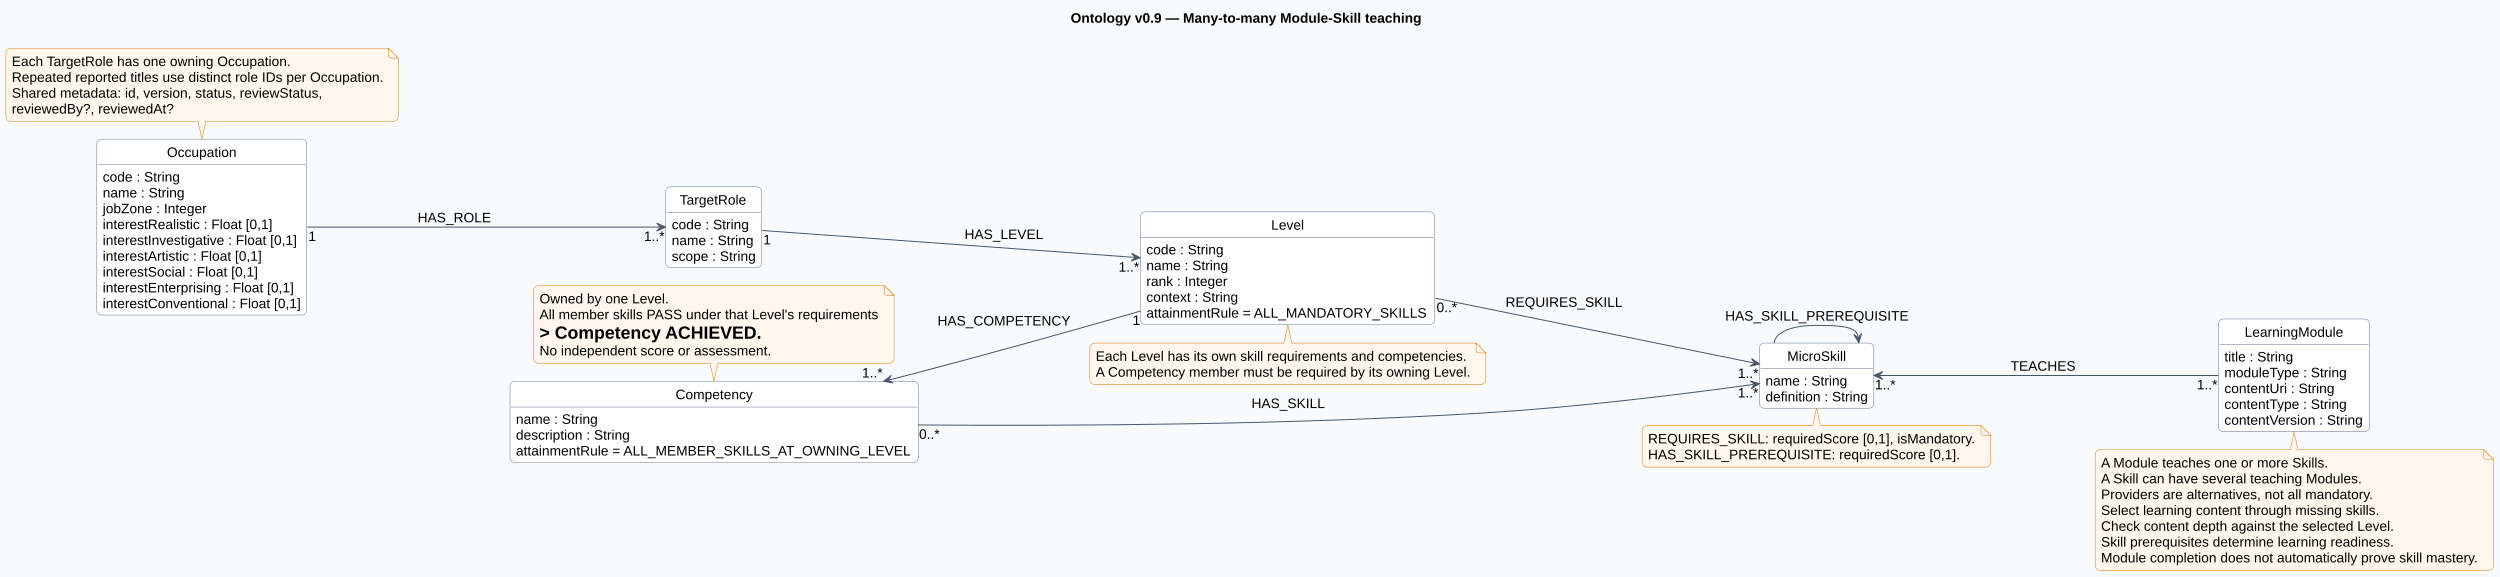
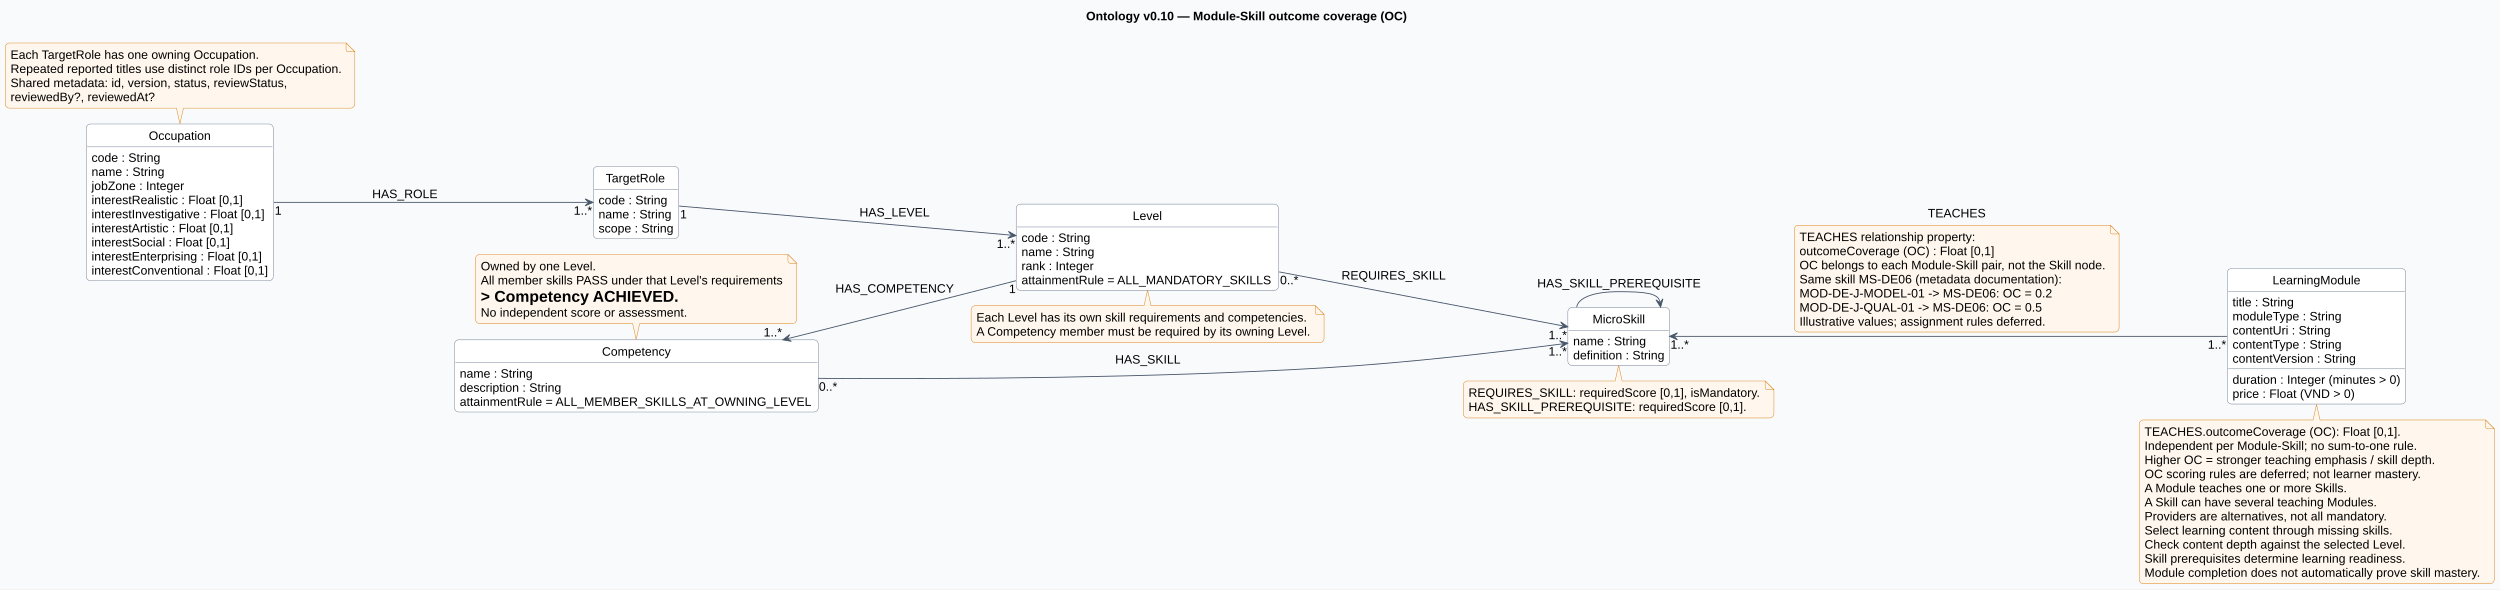
- <svg xmlns="http://www.w3.org/2000/svg" contentStyleType="text/css" data-diagram-type="CLASS" height="587px" preserveAspectRatio="none" style="width:2544px;height:587px;background:#F8FAFC;" version="1.1" viewBox="0 0 2544 587" width="2544px" zoomAndPan="magnify">
+ <svg xmlns="http://www.w3.org/2000/svg" contentStyleType="text/css" data-diagram-type="CLASS" height="673px" preserveAspectRatio="none" style="width:2855px;height:673px;background:#F8FAFC;" version="1.1" viewBox="0 0 2855 673" width="2855px" zoomAndPan="magnify">
  <defs />
  <g>
-     <rect fill="#F8FAFC" height="587" style="stroke:none;stroke-width:1;" width="2544" x="0" y="0" />
+     <rect fill="#F8FAFC" height="673" style="stroke:none;stroke-width:1;" width="2855" x="0" y="0" />
    <g class="title" data-source-line="16">
-       <text fill="#000000" font-family="Arial" font-size="14" font-weight="bold" lengthAdjust="spacing" textLength="357.041" x="1089.479" y="23.132">Ontology v0.9 — Many-to-many Module-Skill teaching</text>
+       <text fill="#000000" font-family="Arial" font-size="14" font-weight="bold" lengthAdjust="spacing" textLength="366.399" x="1240.3" y="23.132">Ontology v0.10 — Module-Skill outcome coverage (OC)</text>
    </g>
    <g class="entity" data-entity="Occupation" data-source-line="17" data-uid="ent0002" id="entity_Occupation">
      <rect fill="#FFFFFF" height="178.986" rx="5" ry="5" style="stroke:#64748B;stroke-width:0.5;" width="213.558" x="98.5" y="141.599" />
      <text fill="#000000" font-family="Arial" font-size="14" lengthAdjust="spacing" textLength="70.82" x="169.869" y="159.731">Occupation</text>
      <line style="stroke:#64748B;stroke-width:0.5;" x1="99.5" x2="311.058" y1="167.697" y2="167.697" />
      <text fill="#000000" font-family="Arial" font-size="14" lengthAdjust="spacing" textLength="78.6" x="104.5" y="184.829">code : String</text>
      <text fill="#000000" font-family="Arial" font-size="14" lengthAdjust="spacing" textLength="83.262" x="104.5" y="200.928">name : String</text>
      <text fill="#000000" font-family="Arial" font-size="14" lengthAdjust="spacing" textLength="105.848" x="104.5" y="217.026">jobZone : Integer</text>
      <text fill="#000000" font-family="Arial" font-size="14" lengthAdjust="spacing" textLength="172.737" x="104.5" y="233.125">interestRealistic : Float [0,1]</text>
      <text fill="#000000" font-family="Arial" font-size="14" lengthAdjust="spacing" textLength="197.654" x="104.5" y="249.224">interestInvestigative : Float [0,1]</text>
      <text fill="#000000" font-family="Arial" font-size="14" lengthAdjust="spacing" textLength="161.834" x="104.5" y="265.322">interestArtistic : Float [0,1]</text>
      <text fill="#000000" font-family="Arial" font-size="14" lengthAdjust="spacing" textLength="157.965" x="104.5" y="281.421">interestSocial : Float [0,1]</text>
      <text fill="#000000" font-family="Arial" font-size="14" lengthAdjust="spacing" textLength="194.537" x="104.5" y="297.519">interestEnterprising : Float [0,1]</text>
      <text fill="#000000" font-family="Arial" font-size="14" lengthAdjust="spacing" textLength="201.558" x="104.5" y="313.618">interestConventional : Float [0,1]</text>
    </g>
    <g class="entity" data-entity="TargetRole" data-source-line="28" data-uid="ent0003" id="entity_TargetRole">
      <rect fill="#FFFFFF" height="82.394" rx="5" ry="5" style="stroke:#64748B;stroke-width:0.5;" width="97.6" x="677.5" y="190.099" />
      <text fill="#000000" font-family="Arial" font-size="14" lengthAdjust="spacing" textLength="69.255" x="691.672" y="208.231">TargetRole</text>
      <line style="stroke:#64748B;stroke-width:0.5;" x1="678.5" x2="774.1" y1="216.197" y2="216.197" />
      <text fill="#000000" font-family="Arial" font-size="14" lengthAdjust="spacing" textLength="78.6" x="683.5" y="233.329">code : String</text>
      <text fill="#000000" font-family="Arial" font-size="14" lengthAdjust="spacing" textLength="83.262" x="683.5" y="249.428">name : String</text>
      <text fill="#000000" font-family="Arial" font-size="14" lengthAdjust="spacing" textLength="85.6" x="683.5" y="265.526">scope : String</text>
    </g>
    <g class="entity" data-entity="Level" data-source-line="33" data-uid="ent0004" id="entity_Level">
-       <rect fill="#FFFFFF" height="114.592" rx="5" ry="5" style="stroke:#64748B;stroke-width:0.5;" width="299.526" x="1160.5" y="215.599" />
-       <text fill="#000000" font-family="Arial" font-size="14" lengthAdjust="spacing" textLength="33.469" x="1293.529" y="233.731">Level</text>
-       <line style="stroke:#64748B;stroke-width:0.5;" x1="1161.5" x2="1459.026" y1="241.697" y2="241.697" />
-       <text fill="#000000" font-family="Arial" font-size="14" lengthAdjust="spacing" textLength="78.6" x="1166.5" y="258.829">code : String</text>
-       <text fill="#000000" font-family="Arial" font-size="14" lengthAdjust="spacing" textLength="83.262" x="1166.5" y="274.928">name : String</text>
-       <text fill="#000000" font-family="Arial" font-size="14" lengthAdjust="spacing" textLength="82.489" x="1166.5" y="291.026">rank : Integer</text>
-       <text fill="#000000" font-family="Arial" font-size="14" lengthAdjust="spacing" textLength="93.379" x="1166.5" y="307.125">context : String</text>
-       <text fill="#000000" font-family="Arial" font-size="14" lengthAdjust="spacing" textLength="287.526" x="1166.5" y="323.224">attainmentRule = ALL_MANDATORY_SKILLS</text>
+       <rect fill="#FFFFFF" height="98.493" rx="5" ry="5" style="stroke:#64748B;stroke-width:0.5;" width="299.526" x="1160.5" y="233.099" />
+       <text fill="#000000" font-family="Arial" font-size="14" lengthAdjust="spacing" textLength="33.469" x="1293.529" y="251.231">Level</text>
+       <line style="stroke:#64748B;stroke-width:0.5;" x1="1161.5" x2="1459.026" y1="259.197" y2="259.197" />
+       <text fill="#000000" font-family="Arial" font-size="14" lengthAdjust="spacing" textLength="78.6" x="1166.5" y="276.329">code : String</text>
+       <text fill="#000000" font-family="Arial" font-size="14" lengthAdjust="spacing" textLength="83.262" x="1166.5" y="292.428">name : String</text>
+       <text fill="#000000" font-family="Arial" font-size="14" lengthAdjust="spacing" textLength="82.489" x="1166.5" y="308.526">rank : Integer</text>
+       <text fill="#000000" font-family="Arial" font-size="14" lengthAdjust="spacing" textLength="287.526" x="1166.5" y="324.625">attainmentRule = ALL_MANDATORY_SKILLS</text>
    </g>
-     <g class="entity" data-entity="Competency" data-source-line="40" data-uid="ent0005" id="entity_Competency">
+     <g class="entity" data-entity="Competency" data-source-line="39" data-uid="ent0005" id="entity_Competency">
      <rect fill="#FFFFFF" height="82.394" rx="5" ry="5" style="stroke:#64748B;stroke-width:0.5;" width="415.464" x="519" y="388.099" />
      <text fill="#000000" font-family="Arial" font-size="14" lengthAdjust="spacing" textLength="78.593" x="687.436" y="406.231">Competency</text>
      <line style="stroke:#64748B;stroke-width:0.5;" x1="520" x2="933.464" y1="414.197" y2="414.197" />
      <text fill="#000000" font-family="Arial" font-size="14" lengthAdjust="spacing" textLength="83.262" x="525" y="431.329">name : String</text>
      <text fill="#000000" font-family="Arial" font-size="14" lengthAdjust="spacing" textLength="115.944" x="525" y="447.428">description : String</text>
      <text fill="#000000" font-family="Arial" font-size="14" lengthAdjust="spacing" textLength="403.464" x="525" y="463.526">attainmentRule = ALL_MEMBER_SKILLS_AT_OWNING_LEVEL</text>
    </g>
-     <g class="entity" data-entity="MicroSkill" data-source-line="45" data-uid="ent0006" id="entity_MicroSkill">
-       <rect fill="#FFFFFF" height="66.296" rx="5" ry="5" style="stroke:#64748B;stroke-width:0.5;" width="116.282" x="1790.5" y="349.099" />
-       <text fill="#000000" font-family="Arial" font-size="14" lengthAdjust="spacing" textLength="59.89" x="1818.696" y="367.231">MicroSkill</text>
-       <line style="stroke:#64748B;stroke-width:0.5;" x1="1791.5" x2="1905.782" y1="375.197" y2="375.197" />
-       <text fill="#000000" font-family="Arial" font-size="14" lengthAdjust="spacing" textLength="83.262" x="1796.5" y="392.329">name : String</text>
-       <text fill="#000000" font-family="Arial" font-size="14" lengthAdjust="spacing" textLength="104.282" x="1796.5" y="408.428">definition : String</text>
+     <g class="entity" data-entity="MicroSkill" data-source-line="44" data-uid="ent0006" id="entity_MicroSkill">
+       <rect fill="#FFFFFF" height="66.296" rx="5" ry="5" style="stroke:#64748B;stroke-width:0.5;" width="116.282" x="1790.5" y="351.099" />
+       <text fill="#000000" font-family="Arial" font-size="14" lengthAdjust="spacing" textLength="59.89" x="1818.696" y="369.231">MicroSkill</text>
+       <line style="stroke:#64748B;stroke-width:0.5;" x1="1791.5" x2="1905.782" y1="377.197" y2="377.197" />
+       <text fill="#000000" font-family="Arial" font-size="14" lengthAdjust="spacing" textLength="83.262" x="1796.5" y="394.329">name : String</text>
+       <text fill="#000000" font-family="Arial" font-size="14" lengthAdjust="spacing" textLength="104.282" x="1796.5" y="410.428">definition : String</text>
    </g>
-     <g class="entity" data-entity="LearningModule" data-source-line="49" data-uid="ent0007" id="entity_LearningModule">
-       <rect fill="#FFFFFF" height="114.592" rx="5" ry="5" style="stroke:#64748B;stroke-width:0.5;" width="153.634" x="2257.5" y="324.599" />
-       <text fill="#000000" font-family="Arial" font-size="14" lengthAdjust="spacing" textLength="100.406" x="2284.114" y="342.731">LearningModule</text>
-       <line style="stroke:#64748B;stroke-width:0.5;" x1="2258.5" x2="2410.134" y1="350.697" y2="350.697" />
-       <text fill="#000000" font-family="Arial" font-size="14" lengthAdjust="spacing" textLength="70.027" x="2263.5" y="367.829">title : String</text>
-       <text fill="#000000" font-family="Arial" font-size="14" lengthAdjust="spacing" textLength="125.282" x="2263.5" y="383.928">moduleType : String</text>
-       <text fill="#000000" font-family="Arial" font-size="14" lengthAdjust="spacing" textLength="112.048" x="2263.5" y="400.026">contentUri : String</text>
-       <text fill="#000000" font-family="Arial" font-size="14" lengthAdjust="spacing" textLength="125.289" x="2263.5" y="416.125">contentType : String</text>
-       <text fill="#000000" font-family="Arial" font-size="14" lengthAdjust="spacing" textLength="141.634" x="2263.5" y="432.224">contentVersion : String</text>
+     <g class="entity" data-entity="LearningModule" data-source-line="48" data-uid="ent0007" id="entity_LearningModule">
+       <rect fill="#FFFFFF" height="154.789" rx="5" ry="5" style="stroke:#64748B;stroke-width:0.5;" width="203.823" x="2543.5" y="306.599" />
+       <text fill="#000000" font-family="Arial" font-size="14" lengthAdjust="spacing" textLength="100.406" x="2595.209" y="324.731">LearningModule</text>
+       <line style="stroke:#64748B;stroke-width:0.5;" x1="2544.5" x2="2746.323" y1="332.697" y2="332.697" />
+       <text fill="#000000" font-family="Arial" font-size="14" lengthAdjust="spacing" textLength="70.027" x="2549.5" y="349.829">title : String</text>
+       <text fill="#000000" font-family="Arial" font-size="14" lengthAdjust="spacing" textLength="125.282" x="2549.5" y="365.928">moduleType : String</text>
+       <text fill="#000000" font-family="Arial" font-size="14" lengthAdjust="spacing" textLength="112.048" x="2549.5" y="382.026">contentUri : String</text>
+       <text fill="#000000" font-family="Arial" font-size="14" lengthAdjust="spacing" textLength="125.289" x="2549.5" y="398.125">contentType : String</text>
+       <text fill="#000000" font-family="Arial" font-size="14" lengthAdjust="spacing" textLength="141.634" x="2549.5" y="414.224">contentVersion : String</text>
+       <line style="stroke:#64748B;stroke-width:0.5;" x1="2544.5" x2="2746.323" y1="421.19" y2="421.19" />
+       <text fill="#000000" font-family="Arial" font-size="14" lengthAdjust="spacing" textLength="191.823" x="2549.5" y="438.322">duration : Integer (minutes &gt; 0)</text>
+       <text fill="#000000" font-family="Arial" font-size="14" lengthAdjust="spacing" textLength="139.651" x="2549.5" y="454.421">price : Float (VND &gt; 0)</text>
    </g>
-     <g class="entity" data-entity="GMN17" data-source-line="64" data-uid="ent0018" id="entity_GMN17">
-       <path d="M1671,438.099 L1671,470.296 A5,5 0 0 0 1676,475.296 L2020.819,475.296 A5,5 0 0 0 2025.819,470.296 L2025.819,443.099 L2015.819,433.099 L1852.5,433.099 L1848.5,415.108 L1844.5,433.099 L1676,433.099 A5,5 0 0 0 1671,438.099" fill="#FFF7ED" style="stroke:#D97706;stroke-width:0.5;" />
-       <path d="M2015.819,433.099 L2015.819,440.599 A2.5,2.5 0 0 0 2018.319,443.099 L2025.819,443.099 L2015.819,433.099" fill="#FFF7ED" style="stroke:#D97706;stroke-width:0.5;" />
-       <text fill="#000000" font-family="Arial" font-size="14" lengthAdjust="spacing" textLength="333.819" x="1677" y="451.231">REQUIRES_SKILL: requiredScore [0,1], isMandatory.</text>
-       <text fill="#000000" font-family="Arial" font-size="14" lengthAdjust="spacing" textLength="317.475" x="1677" y="467.329">HAS_SKILL_PREREQUISITE: requiredScore [0,1].</text>
+     <g class="entity" data-entity="GMN17" data-source-line="74" data-uid="ent0018" id="entity_GMN17">
+       <path d="M1671,440.099 L1671,472.296 A5,5 0 0 0 1676,477.296 L2020.819,477.296 A5,5 0 0 0 2025.819,472.296 L2025.819,445.099 L2015.819,435.099 L1852.5,435.099 L1848.5,417.108 L1844.5,435.099 L1676,435.099 A5,5 0 0 0 1671,440.099" fill="#FFF7ED" style="stroke:#D97706;stroke-width:0.5;" />
+       <path d="M2015.819,435.099 L2015.819,442.599 A2.5,2.5 0 0 0 2018.319,445.099 L2025.819,445.099 L2015.819,435.099" fill="#FFF7ED" style="stroke:#D97706;stroke-width:0.5;" />
+       <text fill="#000000" font-family="Arial" font-size="14" lengthAdjust="spacing" textLength="333.819" x="1677" y="453.231">REQUIRES_SKILL: requiredScore [0,1], isMandatory.</text>
+       <text fill="#000000" font-family="Arial" font-size="14" lengthAdjust="spacing" textLength="317.475" x="1677" y="469.329">HAS_SKILL_PREREQUISITE: requiredScore [0,1].</text>
    </g>
-     <g class="entity" data-entity="GMN20" data-source-line="68" data-uid="ent0021" id="entity_GMN20">
+     <g class="entity" data-entity="GMN20" data-source-line="78" data-uid="ent0021" id="entity_GMN20">
      <path d="M543,295.599 L543,364.593 A5,5 0 0 0 548,369.593 L722.5,369.593 L726.5,387.72 L730.5,369.593 L904.816,369.593 A5,5 0 0 0 909.816,364.593 L909.816,300.599 L899.816,290.599 L548,290.599 A5,5 0 0 0 543,295.599" fill="#FFF7ED" style="stroke:#D97706;stroke-width:0.5;" />
      <path d="M899.816,290.599 L899.816,298.099 A2.5,2.5 0 0 0 902.316,300.599 L909.816,300.599 L899.816,290.599" fill="#FFF7ED" style="stroke:#D97706;stroke-width:0.5;" />
      <text fill="#000000" font-family="Arial" font-size="14" lengthAdjust="spacing" textLength="131.53" x="549" y="308.731">Owned by one Level.</text>
      <text fill="#000000" font-family="Arial" font-size="14" lengthAdjust="spacing" textLength="345.816" x="549" y="324.829">All member skills PASS under that Level's requirements</text>
      <text fill="#000000" font-family="Arial" font-size="18" font-weight="bold" lengthAdjust="spacing" textLength="226.556" x="549" y="344.68">&gt; Competency ACHIEVED.</text>
      <text fill="#000000" font-family="Arial" font-size="14" lengthAdjust="spacing" textLength="235.799" x="549" y="361.626">No independent score or assessment.</text>
    </g>
-     <g class="entity" data-entity="GMN23" data-source-line="74" data-uid="ent0024" id="entity_GMN23">
-       <path d="M1109,354.099 L1109,386.296 A5,5 0 0 0 1114,391.296 L1507.067,391.296 A5,5 0 0 0 1512.067,386.296 L1512.067,359.099 L1502.067,349.099 L1314.5,349.099 L1310.5,330.823 L1306.5,349.099 L1114,349.099 A5,5 0 0 0 1109,354.099" fill="#FFF7ED" style="stroke:#D97706;stroke-width:0.5;" />
+     <g class="entity" data-entity="GMN23" data-source-line="84" data-uid="ent0024" id="entity_GMN23">
+       <path d="M1109,354.099 L1109,386.296 A5,5 0 0 0 1114,391.296 L1507.067,391.296 A5,5 0 0 0 1512.067,386.296 L1512.067,359.099 L1502.067,349.099 L1314.5,349.099 L1310.5,331.333 L1306.5,349.099 L1114,349.099 A5,5 0 0 0 1109,354.099" fill="#FFF7ED" style="stroke:#D97706;stroke-width:0.5;" />
      <path d="M1502.067,349.099 L1502.067,356.599 A2.5,2.5 0 0 0 1504.567,359.099 L1512.067,359.099 L1502.067,349.099" fill="#FFF7ED" style="stroke:#D97706;stroke-width:0.5;" />
      <text fill="#000000" font-family="Arial" font-size="14" lengthAdjust="spacing" textLength="377.412" x="1115" y="367.231">Each Level has its own skill requirements and competencies.</text>
      <text fill="#000000" font-family="Arial" font-size="14" lengthAdjust="spacing" textLength="382.067" x="1115" y="383.329">A Competency member must be required by its owning Level.</text>
    </g>
-     <g class="entity" data-entity="GMN26" data-source-line="78" data-uid="ent0027" id="entity_GMN26">
-       <path d="M2132,462.599 L2132,575.289 A5,5 0 0 0 2137,580.289 L2532.398,580.289 A5,5 0 0 0 2537.398,575.289 L2537.398,467.599 L2527.398,457.599 L2338.5,457.599 L2334.5,439.87 L2330.5,457.599 L2137,457.599 A5,5 0 0 0 2132,462.599" fill="#FFF7ED" style="stroke:#D97706;stroke-width:0.5;" />
-       <path d="M2527.398,457.599 L2527.398,465.099 A2.5,2.5 0 0 0 2529.898,467.599 L2537.398,467.599 L2527.398,457.599" fill="#FFF7ED" style="stroke:#D97706;stroke-width:0.5;" />
-       <text fill="#000000" font-family="Arial" font-size="14" lengthAdjust="spacing" textLength="231.889" x="2138" y="475.731">A Module teaches one or more Skills.</text>
-       <text fill="#000000" font-family="Arial" font-size="14" lengthAdjust="spacing" textLength="266.144" x="2138" y="491.829">A Skill can have several teaching Modules.</text>
-       <text fill="#000000" font-family="Arial" font-size="14" lengthAdjust="spacing" textLength="277.799" x="2138" y="507.928">Providers are alternatives, not all mandatory.</text>
-       <text fill="#000000" font-family="Arial" font-size="14" lengthAdjust="spacing" textLength="283.254" x="2138" y="524.026">Select learning content through missing skills.</text>
-       <text fill="#000000" font-family="Arial" font-size="14" lengthAdjust="spacing" textLength="298.088" x="2138" y="540.125">Check content depth against the selected Level.</text>
-       <text fill="#000000" font-family="Arial" font-size="14" lengthAdjust="spacing" textLength="298.04" x="2138" y="556.224">Skill prerequisites determine learning readiness.</text>
-       <text fill="#000000" font-family="Arial" font-size="14" lengthAdjust="spacing" textLength="384.398" x="2138" y="572.322">Module completion does not automatically prove skill mastery.</text>
+     <g class="entity" data-entity="GMN26" data-source-line="88" data-uid="ent0027" id="entity_GMN26">
+       <path d="M2443,484.599 L2443,661.684 A5,5 0 0 0 2448,666.684 L2843.398,666.684 A5,5 0 0 0 2848.398,661.684 L2848.398,489.599 L2838.398,479.599 L2649.5,479.599 L2645.5,461.852 L2641.5,479.599 L2448,479.599 A5,5 0 0 0 2443,484.599" fill="#FFF7ED" style="stroke:#D97706;stroke-width:0.5;" />
+       <path d="M2838.398,479.599 L2838.398,487.099 A2.5,2.5 0 0 0 2840.898,489.599 L2848.398,489.599 L2838.398,479.599" fill="#FFF7ED" style="stroke:#D97706;stroke-width:0.5;" />
+       <text fill="#000000" font-family="Arial" font-size="14" lengthAdjust="spacing" textLength="292.551" x="2449" y="497.731">TEACHES.outcomeCoverage (OC): Float [0,1].</text>
+       <text fill="#000000" font-family="Arial" font-size="14" lengthAdjust="spacing" textLength="311.288" x="2449" y="513.829">Independent per Module-Skill; no sum-to-one rule.</text>
+       <text fill="#000000" font-family="Arial" font-size="14" lengthAdjust="spacing" textLength="331.885" x="2449" y="529.928">Higher OC = stronger teaching emphasis / skill depth.</text>
+       <text fill="#000000" font-family="Arial" font-size="14" lengthAdjust="spacing" textLength="316.688" x="2449" y="546.026">OC scoring rules are deferred; not learner mastery.</text>
+       <text fill="#000000" font-family="Arial" font-size="14" lengthAdjust="spacing" textLength="231.889" x="2449" y="562.125">A Module teaches one or more Skills.</text>
+       <text fill="#000000" font-family="Arial" font-size="14" lengthAdjust="spacing" textLength="266.144" x="2449" y="578.224">A Skill can have several teaching Modules.</text>
+       <text fill="#000000" font-family="Arial" font-size="14" lengthAdjust="spacing" textLength="277.799" x="2449" y="594.322">Providers are alternatives, not all mandatory.</text>
+       <text fill="#000000" font-family="Arial" font-size="14" lengthAdjust="spacing" textLength="283.254" x="2449" y="610.421">Select learning content through missing skills.</text>
+       <text fill="#000000" font-family="Arial" font-size="14" lengthAdjust="spacing" textLength="298.088" x="2449" y="626.519">Check content depth against the selected Level.</text>
+       <text fill="#000000" font-family="Arial" font-size="14" lengthAdjust="spacing" textLength="298.04" x="2449" y="642.618">Skill prerequisites determine learning readiness.</text>
+       <text fill="#000000" font-family="Arial" font-size="14" lengthAdjust="spacing" textLength="384.398" x="2449" y="658.717">Module completion does not automatically prove skill mastery.</text>
    </g>
-     <g class="entity" data-entity="GMN29" data-source-line="87" data-uid="ent0030" id="entity_GMN29">
+     <g class="entity" data-entity="GMN29" data-source-line="101" data-uid="ent0030" id="entity_GMN29">
      <path d="M6,54.099 L6,118.493 A5,5 0 0 0 11,123.493 L201.5,123.493 L205.5,141.323 L209.5,123.493 L400.198,123.493 A5,5 0 0 0 405.198,118.493 L405.198,59.099 L395.198,49.099 L11,49.099 A5,5 0 0 0 6,54.099" fill="#FFF7ED" style="stroke:#D97706;stroke-width:0.5;" />
      <path d="M395.198,49.099 L395.198,56.599 A2.5,2.5 0 0 0 397.698,59.099 L405.198,59.099 L395.198,49.099" fill="#FFF7ED" style="stroke:#D97706;stroke-width:0.5;" />
      <text fill="#000000" font-family="Arial" font-size="14" lengthAdjust="spacing" textLength="285.619" x="12" y="67.231">Each TargetRole has one owning Occupation.</text>
      <text fill="#000000" font-family="Arial" font-size="14" lengthAdjust="spacing" textLength="378.198" x="12" y="83.329">Repeated reported titles use distinct role IDs per Occupation.</text>
      <text fill="#000000" font-family="Arial" font-size="14" lengthAdjust="spacing" textLength="315.937" x="12" y="99.428">Shared metadata: id, version, status, reviewStatus,</text>
      <text fill="#000000" font-family="Arial" font-size="14" lengthAdjust="spacing" textLength="164.972" x="12" y="115.526">reviewedBy?, reviewedAt?</text>
    </g>
    <g class="link" data-entity-1="Occupation" data-entity-2="TargetRole" data-uid="lnk8" id="link_Occupation_TargetRole">
      <polygon fill="#475569" points="677.212,231.099,668.212,227.099,672.212,231.099,668.212,235.099,677.212,231.099" style="stroke:#475569;stroke-width:1;" />
      <path d="M312.78,231.099 C424.288,231.099 588.601,231.099 671.212,231.099" fill="none" style="stroke:#475569;stroke-width:1;" />
      <text fill="#000000" font-family="Arial" font-size="14" lengthAdjust="spacing" textLength="74.696" x="425" y="226.231">HAS_ROLE</text>
      <text fill="#000000" font-family="Arial" font-size="14" lengthAdjust="spacing" textLength="21.014" x="655.212" y="245.231">1..*</text>
      <text fill="#000000" font-family="Arial" font-size="14" lengthAdjust="spacing" textLength="7.786" x="313.78" y="245.231">1</text>
    </g>
    <g class="link" data-entity-1="TargetRole" data-entity-2="Level" data-uid="lnk9" id="link_TargetRole_Level">
-       <polygon fill="#475569" points="1160.244,262.327,1151.555,257.69,1155.256,261.968,1150.979,265.669,1160.244,262.327" style="stroke:#475569;stroke-width:1;" />
-       <path d="M775.623,234.571 C858.96,240.585 1027.396,252.741 1154.259,261.896" fill="none" style="stroke:#475569;stroke-width:1;" />
-       <text fill="#000000" font-family="Arial" font-size="14" lengthAdjust="spacing" textLength="80.158" x="981.5" y="243.231">HAS_LEVEL</text>
-       <text fill="#000000" font-family="Arial" font-size="14" lengthAdjust="spacing" textLength="21.014" x="1138.244" y="276.459">1..*</text>
-       <text fill="#000000" font-family="Arial" font-size="14" lengthAdjust="spacing" textLength="7.786" x="776.623" y="248.703">1</text>
+       <polygon fill="#475569" points="1160.244,269.019,1151.627,264.249,1155.263,268.583,1150.929,272.219,1160.244,269.019" style="stroke:#475569;stroke-width:1;" />
+       <path d="M775.623,235.316 C858.96,242.618 1027.403,257.379 1154.266,268.496" fill="none" style="stroke:#475569;stroke-width:1;" />
+       <text fill="#000000" font-family="Arial" font-size="14" lengthAdjust="spacing" textLength="80.158" x="981.5" y="247.231">HAS_LEVEL</text>
+       <text fill="#000000" font-family="Arial" font-size="14" lengthAdjust="spacing" textLength="21.014" x="1138.244" y="283.151">1..*</text>
+       <text fill="#000000" font-family="Arial" font-size="14" lengthAdjust="spacing" textLength="7.786" x="776.623" y="249.447">1</text>
    </g>
    <g class="link" data-entity-1="Competency" data-entity-2="Level" data-uid="lnk11" id="link_Competency_Level">
-       <polygon fill="#475569" points="899.18,388.051,908.885,389.724,904.028,386.826,906.926,381.968,899.18,388.051" style="stroke:#475569;stroke-width:1;" />
-       <path d="M904.997,386.581 C916.793,383.6 922.671,382.068 934,379.099 C1008.862,359.476 1091.694,336.256 1160.471,316.557" fill="none" style="stroke:#475569;stroke-width:1;" />
-       <text fill="#000000" font-family="Arial" font-size="14" lengthAdjust="spacing" textLength="135.358" x="954" y="331.231">HAS_COMPETENCY</text>
-       <text fill="#000000" font-family="Arial" font-size="14" lengthAdjust="spacing" textLength="7.786" x="1152.471" y="330.689">1</text>
-       <text fill="#000000" font-family="Arial" font-size="14" lengthAdjust="spacing" textLength="21.014" x="877.18" y="384.183">1..*</text>
+       <polygon fill="#475569" points="894.052,388.089,903.752,389.796,898.904,386.881,901.819,382.033,894.052,388.089" style="stroke:#475569;stroke-width:1;" />
+       <path d="M899.875,386.639 C913.393,383.273 921.017,381.361 934,378.099 C1008.558,359.361 1091.357,338.228 1160.191,320.569" fill="none" style="stroke:#475569;stroke-width:1;" />
+       <text fill="#000000" font-family="Arial" font-size="14" lengthAdjust="spacing" textLength="135.358" x="954" y="334.231">HAS_COMPETENCY</text>
+       <text fill="#000000" font-family="Arial" font-size="14" lengthAdjust="spacing" textLength="7.786" x="1152.191" y="334.701">1</text>
+       <text fill="#000000" font-family="Arial" font-size="14" lengthAdjust="spacing" textLength="21.014" x="872.052" y="384.221">1..*</text>
    </g>
    <g class="link" data-entity-1="Competency" data-entity-2="MicroSkill" data-uid="lnk12" id="link_Competency_MicroSkill">
-       <polygon fill="#475569" points="1790.369,390.356,1780.905,387.627,1785.416,391.041,1782.001,395.551,1790.369,390.356" style="stroke:#475569;stroke-width:1;" />
-       <path d="M934.177,432.431 C1092.49,433.602 1316.241,432.276 1512,420.099 C1610.144,413.993 1717.78,400.395 1784.425,391.178" fill="none" style="stroke:#475569;stroke-width:1;" />
+       <polygon fill="#475569" points="1790.352,391.911,1780.909,389.113,1785.394,392.56,1781.947,397.045,1790.352,391.911" style="stroke:#475569;stroke-width:1;" />
+       <path d="M934.157,432.1 C1092.459,433.097 1316.206,431.7 1512,420.099 C1610.097,414.286 1717.742,401.412 1784.403,392.69" fill="none" style="stroke:#475569;stroke-width:1;" />
      <text fill="#000000" font-family="Arial" font-size="14" lengthAdjust="spacing" textLength="74.71" x="1273.5" y="415.231">HAS_SKILL</text>
-       <text fill="#000000" font-family="Arial" font-size="14" lengthAdjust="spacing" textLength="21.014" x="1768.369" y="404.488">1..*</text>
-       <text fill="#000000" font-family="Arial" font-size="14" lengthAdjust="spacing" textLength="21.014" x="935.177" y="446.562">0..*</text>
+       <text fill="#000000" font-family="Arial" font-size="14" lengthAdjust="spacing" textLength="21.014" x="1768.352" y="406.043">1..*</text>
+       <text fill="#000000" font-family="Arial" font-size="14" lengthAdjust="spacing" textLength="21.014" x="935.157" y="446.231">0..*</text>
    </g>
    <g class="link" data-entity-1="Level" data-entity-2="MicroSkill" data-uid="lnk13" id="link_Level_MicroSkill">
-       <polygon fill="#475569" points="1790.42,370.491,1782.398,364.778,1785.521,369.495,1780.804,372.617,1790.42,370.491" style="stroke:#475569;stroke-width:1;" />
-       <path d="M1460.806,303.461 C1570.152,325.698 1706.654,353.456 1784.541,369.295" fill="none" style="stroke:#475569;stroke-width:1;" />
-       <text fill="#000000" font-family="Arial" font-size="14" lengthAdjust="spacing" textLength="119.048" x="1532" y="312.231">REQUIRES_SKILL</text>
-       <text fill="#000000" font-family="Arial" font-size="14" lengthAdjust="spacing" textLength="21.014" x="1768.42" y="384.623">1..*</text>
-       <text fill="#000000" font-family="Arial" font-size="14" lengthAdjust="spacing" textLength="21.014" x="1461.806" y="317.593">0..*</text>
+       <polygon fill="#475569" points="1790.42,373.236,1782.327,367.625,1785.508,372.302,1780.831,375.483,1790.42,373.236" style="stroke:#475569;stroke-width:1;" />
+       <path d="M1460.806,310.511 C1570.152,331.32 1706.639,357.293 1784.526,372.115" fill="none" style="stroke:#475569;stroke-width:1;" />
+       <text fill="#000000" font-family="Arial" font-size="14" lengthAdjust="spacing" textLength="119.048" x="1532" y="319.231">REQUIRES_SKILL</text>
+       <text fill="#000000" font-family="Arial" font-size="14" lengthAdjust="spacing" textLength="21.014" x="1768.42" y="387.368">1..*</text>
+       <text fill="#000000" font-family="Arial" font-size="14" lengthAdjust="spacing" textLength="21.014" x="1461.806" y="324.643">0..*</text>
    </g>
    <g class="link" data-entity-1="MicroSkill" data-entity-2="LearningModule" data-uid="lnk15" id="link_MicroSkill_LearningModule">
-       <polygon fill="#475569" points="1906.922,382.099,1915.922,386.099,1911.922,382.099,1915.922,378.099,1906.922,382.099" style="stroke:#475569;stroke-width:1;" />
-       <path d="M1912.922,382.099 C2000.187,382.099 2160.291,382.099 2257.478,382.099" fill="none" style="stroke:#475569;stroke-width:1;" />
-       <text fill="#000000" font-family="Arial" font-size="14" lengthAdjust="spacing" textLength="66.124" x="2046" y="377.231">TEACHES</text>
-       <text fill="#000000" font-family="Arial" font-size="14" lengthAdjust="spacing" textLength="21.014" x="2235.478" y="396.231">1..*</text>
-       <text fill="#000000" font-family="Arial" font-size="14" lengthAdjust="spacing" textLength="21.014" x="1907.922" y="396.231">1..*</text>
+       <polygon fill="#475569" points="1906.674,384.099,1915.674,388.099,1911.674,384.099,1915.674,380.099,1906.674,384.099" style="stroke:#475569;stroke-width:1;" />
+       <path d="M1912.674,384.099 C2046.274,384.099 2374.369,384.099 2543.305,384.099" fill="none" style="stroke:#475569;stroke-width:1;" />
+       <text fill="#000000" font-family="Arial" font-size="14" lengthAdjust="spacing" textLength="66.124" x="2201.534" y="248.231">TEACHES</text>
+       <path d="M2049,262.197 L2049,374.197 A5,5 0 0 0 2054,379.197 L2415,379.197 A5,5 0 0 0 2420,374.197 L2420,267.197 L2410,257.197 L2054,257.197 A5,5 0 0 0 2049,262.197" fill="#FFF7ED" style="stroke:#D97706;stroke-width:0.5;" />
+       <path d="M2410,257.197 L2410,264.697 A2.5,2.5 0 0 0 2412.5,267.197 L2420,267.197 L2410,257.197" fill="#FFF7ED" style="stroke:#D97706;stroke-width:0.5;" />
+       <text fill="#000000" font-family="Arial" font-size="14" lengthAdjust="spacing" textLength="200.751" x="2055" y="275.329">TEACHES relationship property:</text>
+       <text fill="#000000" font-family="Arial" font-size="14" lengthAdjust="spacing" textLength="222.537" x="2055" y="291.428">outcomeCoverage (OC) : Float [0,1]</text>
+       <text fill="#000000" font-family="Arial" font-size="14" lengthAdjust="spacing" textLength="350.191" x="2055" y="307.526">OC belongs to each Module-Skill pair, not the Skill node.</text>
+       <text fill="#000000" font-family="Arial" font-size="14" lengthAdjust="spacing" textLength="299.571" x="2055" y="323.625">Same skill MS-DE06 (metadata documentation):</text>
+       <text fill="#000000" font-family="Arial" font-size="14" lengthAdjust="spacing" textLength="288.613" x="2055" y="339.724">MOD-DE-J-MODEL-01 -&gt; MS-DE06: OC = 0.2</text>
+       <text fill="#000000" font-family="Arial" font-size="14" lengthAdjust="spacing" textLength="276.951" x="2055" y="355.822">MOD-DE-J-QUAL-01 -&gt; MS-DE06: OC = 0.5</text>
+       <text fill="#000000" font-family="Arial" font-size="14" lengthAdjust="spacing" textLength="280.909" x="2055" y="371.921">Illustrative values; assignment rules deferred.</text>
+       <text fill="#000000" font-family="Arial" font-size="14" lengthAdjust="spacing" textLength="21.014" x="2521.305" y="398.231">1..*</text>
+       <text fill="#000000" font-family="Arial" font-size="14" lengthAdjust="spacing" textLength="21.014" x="1907.674" y="398.231">1..*</text>
    </g>
    <g class="link" data-entity-1="MicroSkill" data-entity-2="MicroSkill" data-uid="lnk16" id="link_MicroSkill_MicroSkill">
-       <polygon fill="#475569" points="1891.53,348.744,1894.342,339.305,1890.888,343.786,1886.408,340.332,1891.53,348.744" style="stroke:#475569;stroke-width:1;" />
-       <path d="M1805.47,348.744 C1806.754,338.82 1821.098,331.099 1848.5,331.099 C1875.902,331.099 1889.476,332.87 1890.76,342.794" fill="none" style="stroke:#475569;stroke-width:1;" />
-       <text fill="#000000" font-family="Arial" font-size="14" lengthAdjust="spacing" textLength="186.737" x="1755.5" y="326.231">HAS_SKILL_PREREQUISITE</text>
+       <polygon fill="#475569" points="1896.395,350.744,1899.07,341.266,1895.682,345.795,1891.152,342.406,1896.395,350.744" style="stroke:#475569;stroke-width:1;" />
+       <path d="M1800.605,350.744 C1802.035,340.82 1818,333.099 1848.5,333.099 C1879,333.099 1894.109,334.882 1895.539,344.805" fill="none" style="stroke:#475569;stroke-width:1;" />
+       <text fill="#000000" font-family="Arial" font-size="14" lengthAdjust="spacing" textLength="186.737" x="1755.5" y="328.231">HAS_SKILL_PREREQUISITE</text>
    </g>
  </g>
</svg>
